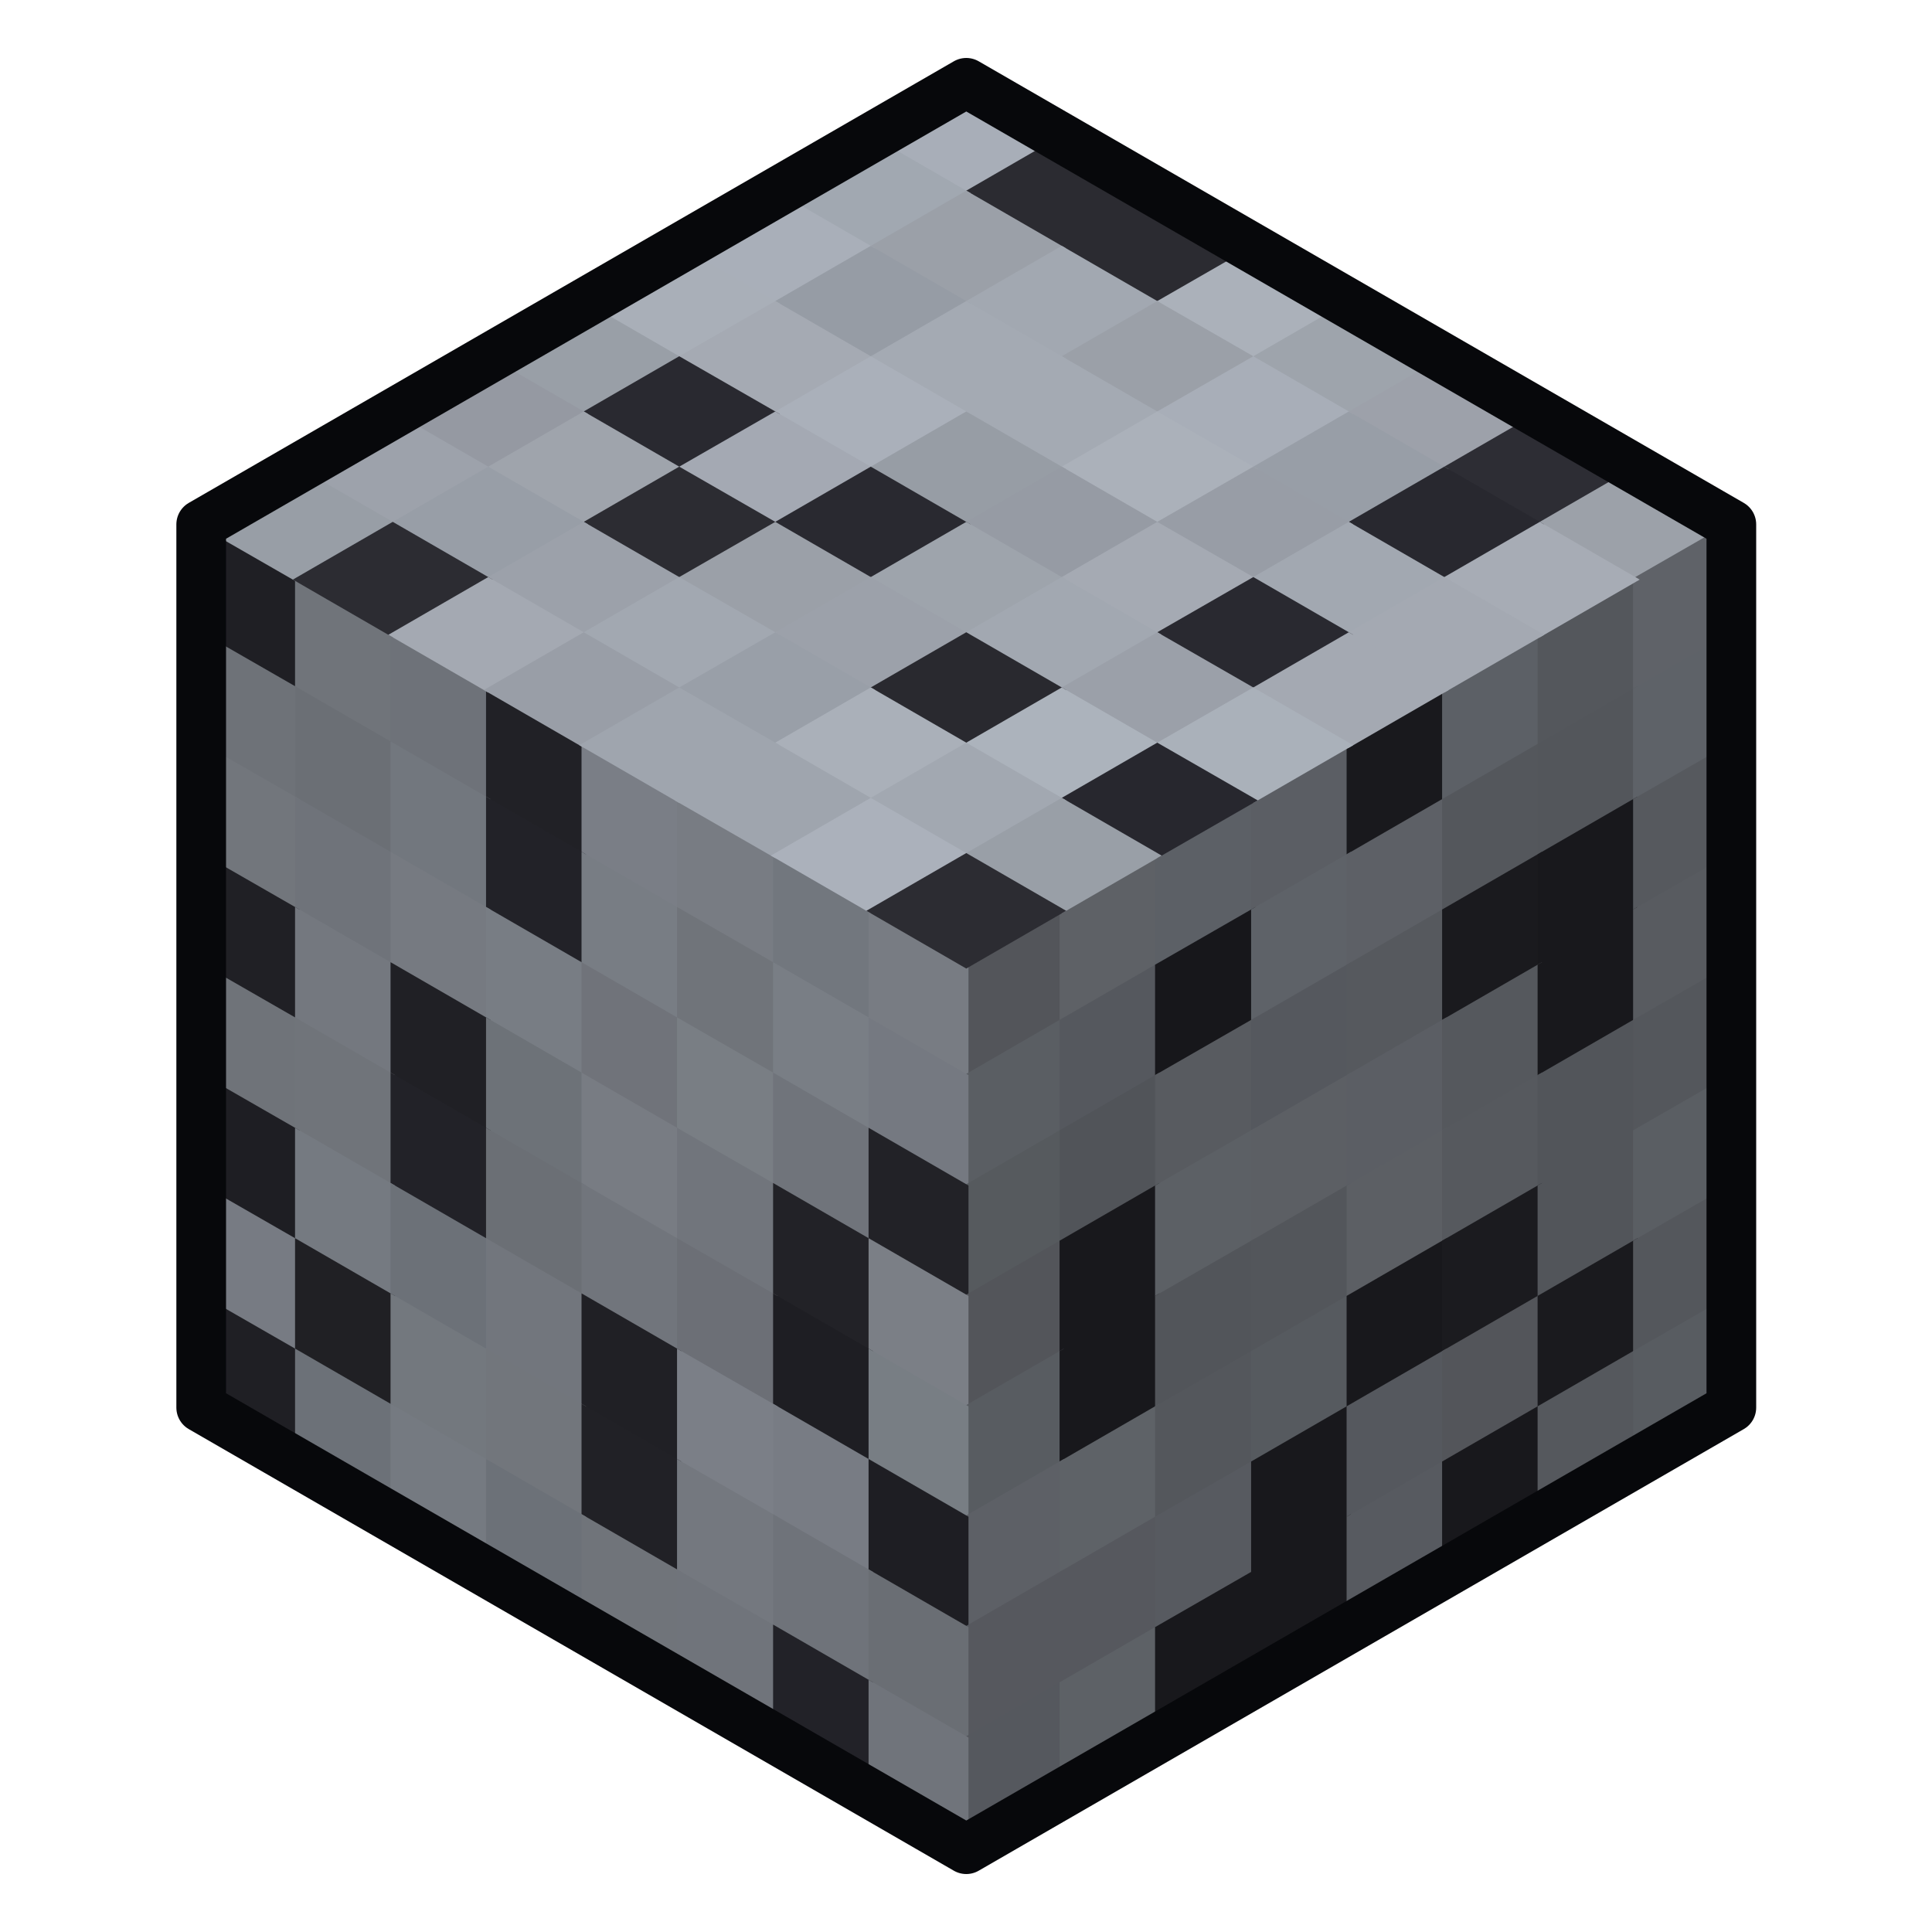
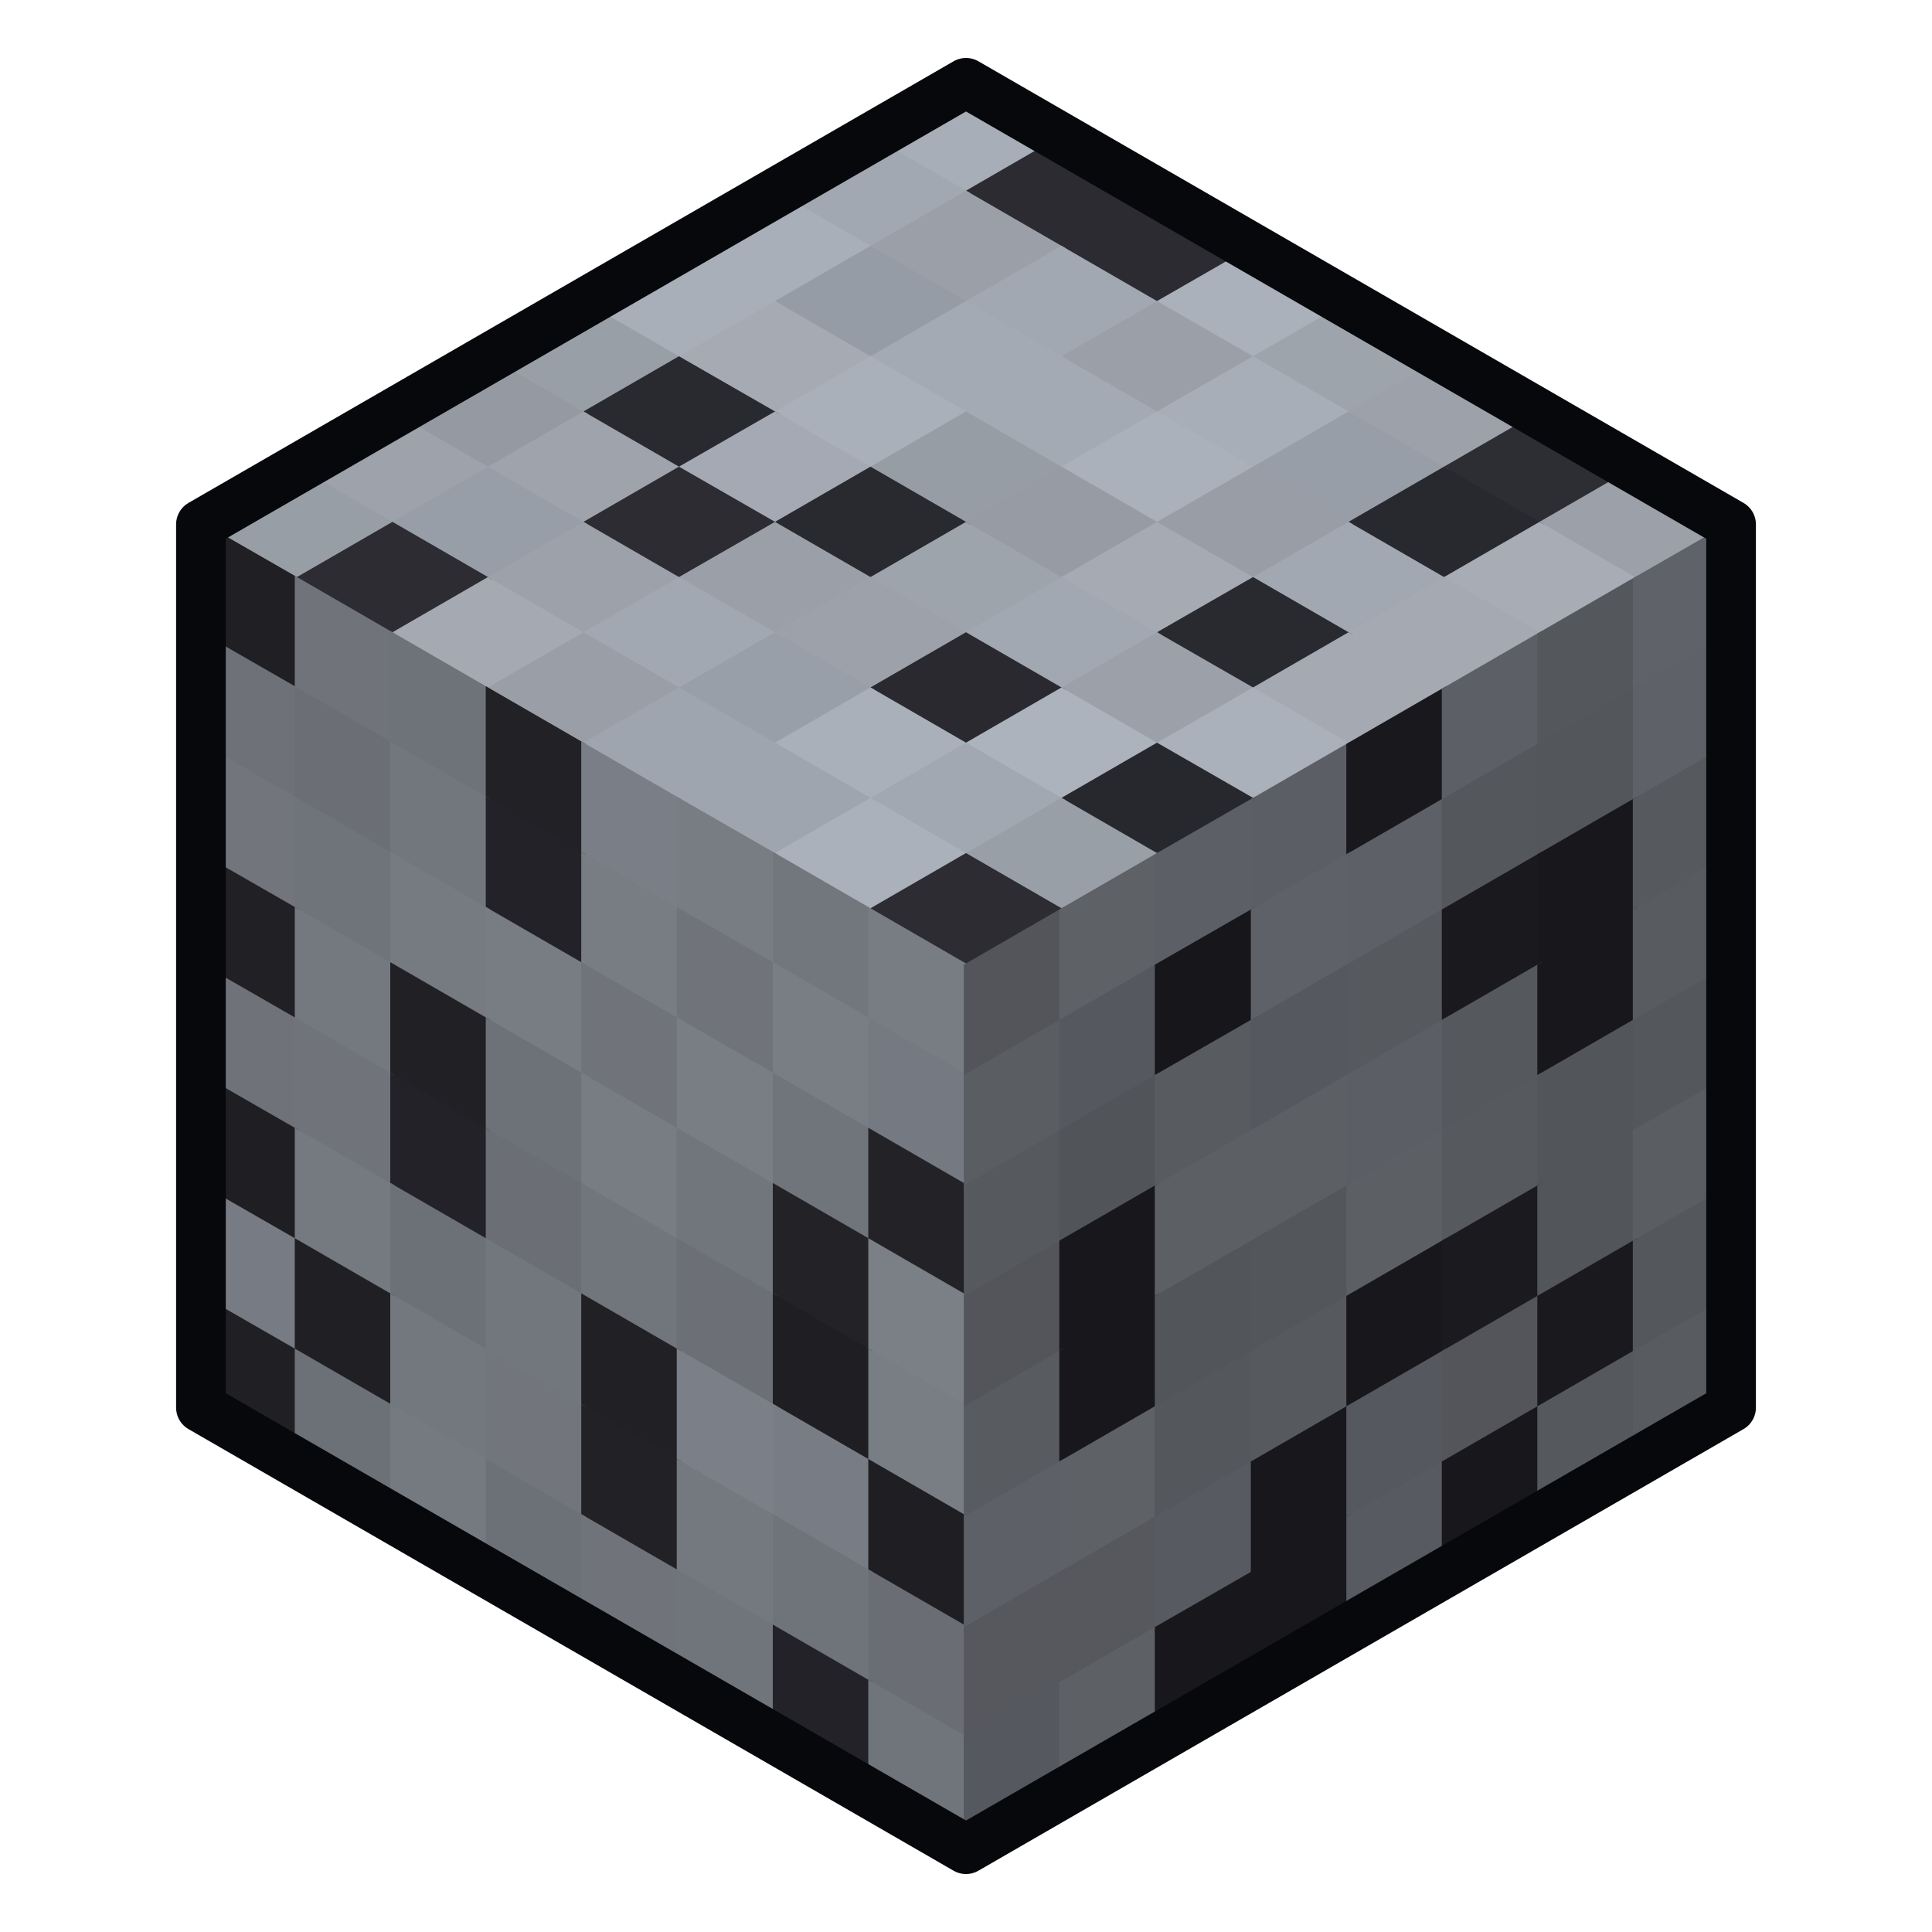
- <svg xmlns="http://www.w3.org/2000/svg" viewBox="-14.86 -1.5 29.71 35.00" width="128" height="128">
+ <svg xmlns="http://www.w3.org/2000/svg" viewBox="-17.50 -1.50 35.00 35.00" width="128" height="128">
  <polygon points="0,0 1.73,1 0,2 -1.73,1" fill="#a8aeb8" stroke="#a8aeb8" stroke-width="0.08" />
+   <polygon points="1.73,1 3.46,2 1.73,3 0,2" fill="#2b2b31" stroke="#2b2b31" stroke-width="0.08" />
+   <polygon points="3.46,2 5.2,3 3.46,4 1.73,3" fill="#2b2b31" stroke="#2b2b31" stroke-width="0.08" />
+   <polygon points="5.2,3 6.93,4 5.2,5 3.46,4" fill="#abb1ba" stroke="#abb1ba" stroke-width="0.08" />
+   <polygon points="6.93,4 8.66,5 6.93,6 5.2,5" fill="#9ea4ac" stroke="#9ea4ac" stroke-width="0.08" />
+   <polygon points="8.66,5 10.39,6 8.66,7 6.93,6" fill="#9da1aa" stroke="#9da1aa" stroke-width="0.08" />
+   <polygon points="10.39,6 12.12,7 10.39,8 8.66,7" fill="#2d2d34" stroke="#2d2d34" stroke-width="0.08" />
+   <polygon points="12.12,7 13.86,8 12.12,9 10.39,8" fill="#9ca1a9" stroke="#9ca1a9" stroke-width="0.08" />
+   <polygon points="-1.73,1 0,2 -1.73,3 -3.46,2" fill="#a1a8b1" stroke="#a1a8b1" stroke-width="0.08" />
+   <polygon points="0,2 1.73,3 0,4 -1.73,3" fill="#9ba0a8" stroke="#9ba0a8" stroke-width="0.08" />
+   <polygon points="1.73,3 3.46,4 1.73,5 0,4" fill="#a2a8b1" stroke="#a2a8b1" stroke-width="0.08" />
+   <polygon points="3.46,4 5.2,5 3.46,6 1.73,5" fill="#9ba0a8" stroke="#9ba0a8" stroke-width="0.08" />
+   <polygon points="5.2,5 6.93,6 5.2,7 3.46,6" fill="#a8aeb8" stroke="#a8aeb8" stroke-width="0.08" />
+   <polygon points="6.93,6 8.66,7 6.93,8 5.2,7" fill="#989ea7" stroke="#989ea7" stroke-width="0.08" />
+   <polygon points="8.66,7 10.39,8 8.66,9 6.93,8" fill="#28282f" stroke="#28282f" stroke-width="0.08" />
+   <polygon points="10.39,8 12.12,9 10.39,10 8.66,9" fill="#a7acb5" stroke="#a7acb5" stroke-width="0.08" />
+   <polygon points="-3.46,2 -1.73,3 -3.46,4 -5.2,3" fill="#a9afb9" stroke="#a9afb9" stroke-width="0.08" />
+   <polygon points="-1.73,3 0,4 -1.73,5 -3.46,4" fill="#969ca5" stroke="#969ca5" stroke-width="0.08" />
+   <polygon points="0,4 1.73,5 0,6 -1.73,5" fill="#a4aab3" stroke="#a4aab3" stroke-width="0.08" />
+   <polygon points="1.73,5 3.46,6 1.73,7 0,6" fill="#a4aab3" stroke="#a4aab3" stroke-width="0.08" />
+   <polygon points="3.46,6 5.2,7 3.46,8 1.73,7" fill="#abb1ba" stroke="#abb1ba" stroke-width="0.08" />
+   <polygon points="5.2,7 6.93,8 5.2,9 3.46,8" fill="#989da6" stroke="#989da6" stroke-width="0.08" />
+   <polygon points="6.93,8 8.66,9 6.93,10 5.2,9" fill="#a2a8b1" stroke="#a2a8b1" stroke-width="0.08" />
+   <polygon points="8.66,9 10.39,10 8.66,11 6.93,10" fill="#a4a9b2" stroke="#a4a9b2" stroke-width="0.08" />
+   <polygon points="-5.2,3 -3.46,4 -5.2,5 -6.93,4" fill="#a9afb8" stroke="#a9afb8" stroke-width="0.08" />
+   <polygon points="-3.46,4 -1.73,5 -3.46,6 -5.2,5" fill="#a5aab3" stroke="#a5aab3" stroke-width="0.08" />
+   <polygon points="-1.73,5 0,6 -1.73,7 -3.46,6" fill="#aab0ba" stroke="#aab0ba" stroke-width="0.08" />
+   <polygon points="0,6 1.73,7 0,8 -1.73,7" fill="#979da5" stroke="#979da5" stroke-width="0.08" />
+   <polygon points="1.73,7 3.46,8 1.73,9 0,8" fill="#969ba4" stroke="#969ba4" stroke-width="0.08" />
+   <polygon points="3.46,8 5.2,9 3.46,10 1.73,9" fill="#a5aab3" stroke="#a5aab3" stroke-width="0.08" />
+   <polygon points="5.2,9 6.93,10 5.2,11 3.46,10" fill="#292930" stroke="#292930" stroke-width="0.08" />
+   <polygon points="6.93,10 8.66,11 6.93,12 5.2,11" fill="#a4a9b2" stroke="#a4a9b2" stroke-width="0.08" />
+   <polygon points="-6.93,4 -5.2,5 -6.93,6 -8.66,5" fill="#999fa7" stroke="#999fa7" stroke-width="0.08" />
+   <polygon points="-5.2,5 -3.46,6 -5.2,7 -6.93,6" fill="#292930" stroke="#292930" stroke-width="0.08" />
+   <polygon points="-3.46,6 -1.73,7 -3.46,8 -5.2,7" fill="#a4a9b3" stroke="#a4a9b3" stroke-width="0.08" />
+   <polygon points="-1.73,7 0,8 -1.73,9 -3.46,8" fill="#292930" stroke="#292930" stroke-width="0.08" />
+   <polygon points="0,8 1.73,9 0,10 -1.73,9" fill="#9ea4ac" stroke="#9ea4ac" stroke-width="0.08" />
+   <polygon points="1.73,9 3.46,10 1.73,11 0,10" fill="#a2a8b1" stroke="#a2a8b1" stroke-width="0.08" />
+   <polygon points="3.46,10 5.2,11 3.46,12 1.73,11" fill="#9ba0a9" stroke="#9ba0a9" stroke-width="0.08" />
+   <polygon points="5.2,11 6.93,12 5.2,13 3.46,12" fill="#aab1ba" stroke="#aab1ba" stroke-width="0.08" />
+   <polygon points="-8.66,5 -6.93,6 -8.66,7 -10.39,6" fill="#9599a2" stroke="#9599a2" stroke-width="0.08" />
+   <polygon points="-6.93,6 -5.2,7 -6.93,8 -8.66,7" fill="#9fa4ac" stroke="#9fa4ac" stroke-width="0.08" />
+   <polygon points="-5.2,7 -3.46,8 -5.2,9 -6.93,8" fill="#2c2c32" stroke="#2c2c32" stroke-width="0.08" />
+   <polygon points="-3.46,8 -1.73,9 -3.46,10 -5.2,9" fill="#9ba0a8" stroke="#9ba0a8" stroke-width="0.08" />
+   <polygon points="-1.73,9 0,10 -1.73,11 -3.46,10" fill="#9ca1aa" stroke="#9ca1aa" stroke-width="0.08" />
+   <polygon points="0,10 1.73,11 0,12 -1.73,11" fill="#29292f" stroke="#29292f" stroke-width="0.08" />
+   <polygon points="1.73,11 3.46,12 1.73,13 0,12" fill="#acb3bc" stroke="#acb3bc" stroke-width="0.08" />
+   <polygon points="3.46,12 5.2,13 3.46,14 1.73,13" fill="#27272e" stroke="#27272e" stroke-width="0.08" />
+   <polygon points="-10.39,6 -8.66,7 -10.39,8 -12.12,7" fill="#9da2ab" stroke="#9da2ab" stroke-width="0.08" />
+   <polygon points="-8.66,7 -6.93,8 -8.66,9 -10.39,8" fill="#989ea7" stroke="#989ea7" stroke-width="0.08" />
+   <polygon points="-6.93,8 -5.2,9 -6.93,10 -8.66,9" fill="#9ca1aa" stroke="#9ca1aa" stroke-width="0.08" />
+   <polygon points="-5.2,9 -3.46,10 -5.2,11 -6.93,10" fill="#a2a8b1" stroke="#a2a8b1" stroke-width="0.08" />
+   <polygon points="-3.46,10 -1.73,11 -3.46,12 -5.2,11" fill="#999fa8" stroke="#999fa8" stroke-width="0.08" />
+   <polygon points="-1.73,11 0,12 -1.73,13 -3.46,12" fill="#aab0b9" stroke="#aab0b9" stroke-width="0.08" />
+   <polygon points="0,12 1.73,13 0,14 -1.73,13" fill="#a2a8b1" stroke="#a2a8b1" stroke-width="0.08" />
+   <polygon points="1.73,13 3.46,14 1.73,15 0,14" fill="#999fa7" stroke="#999fa7" stroke-width="0.08" />
+   <polygon points="-12.12,7 -10.39,8 -12.12,9 -13.86,8" fill="#989ea6" stroke="#989ea6" stroke-width="0.08" />
+   <polygon points="-10.39,8 -8.66,9 -10.39,10 -12.12,9" fill="#2c2c32" stroke="#2c2c32" stroke-width="0.08" />
+   <polygon points="-8.66,9 -6.93,10 -8.66,11 -10.39,10" fill="#a4a9b2" stroke="#a4a9b2" stroke-width="0.08" />
+   <polygon points="-6.93,10 -5.2,11 -6.93,12 -8.66,11" fill="#999ea7" stroke="#999ea7" stroke-width="0.08" />
+   <polygon points="-5.2,11 -3.46,12 -5.2,13 -6.93,12" fill="#9fa5ae" stroke="#9fa5ae" stroke-width="0.08" />
+   <polygon points="-3.46,12 -1.73,13 -3.46,14 -5.2,13" fill="#9fa5ae" stroke="#9fa5ae" stroke-width="0.08" />
+   <polygon points="-1.73,13 0,14 -1.73,15 -3.46,14" fill="#abb1bb" stroke="#abb1bb" stroke-width="0.08" />
+   <polygon points="0,14 1.73,15 0,16 -1.73,15" fill="#2c2c32" stroke="#2c2c32" stroke-width="0.08" />
  <polygon points="-13.86,8 -12.12,9 -12.12,11 -13.86,10" fill="#1f1f24" stroke="#1f1f24" stroke-width="0.08" />
+   <polygon points="-12.12,9 -10.39,10 -10.39,12 -12.12,11" fill="#70747a" stroke="#70747a" stroke-width="0.08" />
+   <polygon points="-10.39,10 -8.66,11 -8.66,13 -10.39,12" fill="#6e7279" stroke="#6e7279" stroke-width="0.08" />
+   <polygon points="-8.66,11 -6.93,12 -6.93,14 -8.66,13" fill="#212126" stroke="#212126" stroke-width="0.08" />
+   <polygon points="-6.93,12 -5.2,13 -5.2,15 -6.93,14" fill="#7a7e86" stroke="#7a7e86" stroke-width="0.08" />
+   <polygon points="-5.2,13 -3.46,14 -3.46,16 -5.2,15" fill="#787c83" stroke="#787c83" stroke-width="0.08" />
+   <polygon points="-3.46,14 -1.73,15 -1.73,17 -3.46,16" fill="#72777e" stroke="#72777e" stroke-width="0.08" />
+   <polygon points="-1.73,15 0,16 0,18 -1.73,17" fill="#787c83" stroke="#787c83" stroke-width="0.08" />
+   <polygon points="-13.86,10 -12.12,11 -12.12,13 -13.86,12" fill="#6e7278" stroke="#6e7278" stroke-width="0.08" />
+   <polygon points="-12.12,11 -10.39,12 -10.39,14 -12.12,13" fill="#6b6f75" stroke="#6b6f75" stroke-width="0.08" />
+   <polygon points="-10.39,12 -8.66,13 -8.66,15 -10.39,14" fill="#72777e" stroke="#72777e" stroke-width="0.08" />
+   <polygon points="-8.66,13 -6.93,14 -6.93,16 -8.66,15" fill="#222228" stroke="#222228" stroke-width="0.08" />
+   <polygon points="-6.93,14 -5.2,15 -5.2,17 -6.93,16" fill="#787d84" stroke="#787d84" stroke-width="0.08" />
+   <polygon points="-5.2,15 -3.46,16 -3.46,18 -5.2,17" fill="#70747a" stroke="#70747a" stroke-width="0.08" />
+   <polygon points="-3.46,16 -1.73,17 -1.73,19 -3.46,18" fill="#797e85" stroke="#797e85" stroke-width="0.08" />
+   <polygon points="-1.73,17 0,18 0,20 -1.73,19" fill="#757981" stroke="#757981" stroke-width="0.08" />
+   <polygon points="-13.86,12 -12.12,13 -12.12,15 -13.86,14" fill="#72767c" stroke="#72767c" stroke-width="0.08" />
+   <polygon points="-12.12,13 -10.39,14 -10.39,16 -12.12,15" fill="#6f737a" stroke="#6f737a" stroke-width="0.08" />
+   <polygon points="-10.39,14 -8.66,15 -8.66,17 -10.39,16" fill="#767a81" stroke="#767a81" stroke-width="0.08" />
+   <polygon points="-8.66,15 -6.93,16 -6.93,18 -8.66,17" fill="#787d84" stroke="#787d84" stroke-width="0.08" />
+   <polygon points="-6.93,16 -5.2,17 -5.2,19 -6.93,18" fill="#70737a" stroke="#70737a" stroke-width="0.08" />
+   <polygon points="-5.2,17 -3.46,18 -3.46,20 -5.2,19" fill="#797e84" stroke="#797e84" stroke-width="0.08" />
+   <polygon points="-3.46,18 -1.73,19 -1.73,21 -3.46,20" fill="#70747b" stroke="#70747b" stroke-width="0.08" />
+   <polygon points="-1.73,19 0,20 0,22 -1.73,21" fill="#222227" stroke="#222227" stroke-width="0.08" />
+   <polygon points="-13.86,14 -12.12,15 -12.12,17 -13.86,16" fill="#202025" stroke="#202025" stroke-width="0.08" />
+   <polygon points="-12.12,15 -10.39,16 -10.39,18 -12.12,17" fill="#74787f" stroke="#74787f" stroke-width="0.08" />
+   <polygon points="-10.39,16 -8.66,17 -8.66,19 -10.39,18" fill="#202025" stroke="#202025" stroke-width="0.08" />
+   <polygon points="-8.66,17 -6.93,18 -6.93,20 -8.66,19" fill="#6d7278" stroke="#6d7278" stroke-width="0.08" />
+   <polygon points="-6.93,18 -5.2,19 -5.2,21 -6.93,20" fill="#787c83" stroke="#787c83" stroke-width="0.08" />
+   <polygon points="-5.2,19 -3.46,20 -3.46,22 -5.2,21" fill="#71757c" stroke="#71757c" stroke-width="0.08" />
+   <polygon points="-3.46,20 -1.73,21 -1.73,23 -3.46,22" fill="#222227" stroke="#222227" stroke-width="0.08" />
+   <polygon points="-1.73,21 0,22 0,24 -1.73,23" fill="#7b7f86" stroke="#7b7f86" stroke-width="0.08" />
+   <polygon points="-13.86,16 -12.12,17 -12.12,19 -13.86,18" fill="#6f7379" stroke="#6f7379" stroke-width="0.08" />
+   <polygon points="-12.12,17 -10.39,18 -10.39,20 -12.12,19" fill="#70747a" stroke="#70747a" stroke-width="0.08" />
+   <polygon points="-10.39,18 -8.66,19 -8.66,21 -10.39,20" fill="#222228" stroke="#222228" stroke-width="0.08" />
+   <polygon points="-8.66,19 -6.93,20 -6.93,22 -8.66,21" fill="#6b6f75" stroke="#6b6f75" stroke-width="0.08" />
+   <polygon points="-6.93,20 -5.2,21 -5.2,23 -6.93,22" fill="#71757c" stroke="#71757c" stroke-width="0.08" />
+   <polygon points="-5.2,21 -3.46,22 -3.46,24 -5.2,23" fill="#6c6f76" stroke="#6c6f76" stroke-width="0.08" />
+   <polygon points="-3.46,22 -1.73,23 -1.73,25 -3.46,24" fill="#1e1e23" stroke="#1e1e23" stroke-width="0.08" />
+   <polygon points="-1.73,23 0,24 0,26 -1.73,25" fill="#787e84" stroke="#787e84" stroke-width="0.08" />
+   <polygon points="-13.86,18 -12.12,19 -12.12,21 -13.86,20" fill="#1e1e23" stroke="#1e1e23" stroke-width="0.08" />
+   <polygon points="-12.12,19 -10.39,20 -10.39,22 -12.12,21" fill="#757a81" stroke="#757a81" stroke-width="0.08" />
+   <polygon points="-10.39,20 -8.66,21 -8.66,23 -10.39,22" fill="#6c7178" stroke="#6c7178" stroke-width="0.08" />
+   <polygon points="-8.66,21 -6.93,22 -6.93,24 -8.66,23" fill="#72767d" stroke="#72767d" stroke-width="0.08" />
+   <polygon points="-6.93,22 -5.2,23 -5.2,25 -6.93,24" fill="#202025" stroke="#202025" stroke-width="0.08" />
+   <polygon points="-5.2,23 -3.46,24 -3.46,26 -5.2,25" fill="#7b7f87" stroke="#7b7f87" stroke-width="0.08" />
+   <polygon points="-3.46,24 -1.73,25 -1.73,27 -3.46,26" fill="#787c84" stroke="#787c84" stroke-width="0.08" />
+   <polygon points="-1.73,25 0,26 0,28 -1.73,27" fill="#1e1e23" stroke="#1e1e23" stroke-width="0.08" />
+   <polygon points="-13.86,20 -12.12,21 -12.12,23 -13.86,22" fill="#777b83" stroke="#777b83" stroke-width="0.08" />
+   <polygon points="-12.12,21 -10.39,22 -10.39,24 -12.12,23" fill="#202024" stroke="#202024" stroke-width="0.08" />
+   <polygon points="-10.39,22 -8.66,23 -8.66,25 -10.39,24" fill="#73787e" stroke="#73787e" stroke-width="0.08" />
+   <polygon points="-8.66,23 -6.93,24 -6.93,26 -8.66,25" fill="#72767c" stroke="#72767c" stroke-width="0.08" />
+   <polygon points="-6.93,24 -5.2,25 -5.2,27 -6.93,26" fill="#212126" stroke="#212126" stroke-width="0.08" />
+   <polygon points="-5.2,25 -3.46,26 -3.46,28 -5.2,27" fill="#74787f" stroke="#74787f" stroke-width="0.08" />
+   <polygon points="-3.46,26 -1.73,27 -1.73,29 -3.46,28" fill="#6f737a" stroke="#6f737a" stroke-width="0.08" />
+   <polygon points="-1.73,27 0,28 0,30 -1.73,29" fill="#6a6e74" stroke="#6a6e74" stroke-width="0.08" />
+   <polygon points="-13.86,22 -12.12,23 -12.12,25 -13.86,24" fill="#1f1f24" stroke="#1f1f24" stroke-width="0.08" />
+   <polygon points="-12.12,23 -10.39,24 -10.39,26 -12.12,25" fill="#6c7178" stroke="#6c7178" stroke-width="0.08" />
+   <polygon points="-10.39,24 -8.66,25 -8.66,27 -10.39,26" fill="#757a81" stroke="#757a81" stroke-width="0.08" />
+   <polygon points="-8.66,25 -6.93,26 -6.93,28 -8.66,27" fill="#6c7178" stroke="#6c7178" stroke-width="0.08" />
+   <polygon points="-6.93,26 -5.2,27 -5.2,29 -6.93,28" fill="#70747a" stroke="#70747a" stroke-width="0.08" />
+   <polygon points="-5.2,27 -3.46,28 -3.46,30 -5.2,29" fill="#70747b" stroke="#70747b" stroke-width="0.08" />
+   <polygon points="-3.46,28 -1.73,29 -1.73,31 -3.46,30" fill="#222228" stroke="#222228" stroke-width="0.08" />
+   <polygon points="-1.73,29 0,30 0,32 -1.73,31" fill="#70747b" stroke="#70747b" stroke-width="0.08" />
  <polygon points="0,16 1.73,15 1.73,17 0,18" fill="#53555a" stroke="#53555a" stroke-width="0.08" />
-   <polygon points="1.73,1 3.46,2 1.73,3 0,2" fill="#2b2b31" stroke="#2b2b31" stroke-width="0.08" />
-   <polygon points="-12.12,9 -10.39,10 -10.39,12 -12.12,11" fill="#70747a" stroke="#70747a" stroke-width="0.08" />
  <polygon points="1.73,15 3.46,14 3.46,16 1.73,17" fill="#5e6166" stroke="#5e6166" stroke-width="0.08" />
-   <polygon points="3.46,2 5.2,3 3.46,4 1.73,3" fill="#2b2b31" stroke="#2b2b31" stroke-width="0.08" />
-   <polygon points="-10.39,10 -8.66,11 -8.66,13 -10.39,12" fill="#6e7279" stroke="#6e7279" stroke-width="0.08" />
  <polygon points="3.46,14 5.2,13 5.2,15 3.46,16" fill="#5c6066" stroke="#5c6066" stroke-width="0.08" />
-   <polygon points="5.2,3 6.93,4 5.2,5 3.46,4" fill="#abb1ba" stroke="#abb1ba" stroke-width="0.08" />
-   <polygon points="-8.66,11 -6.93,12 -6.93,14 -8.66,13" fill="#212126" stroke="#212126" stroke-width="0.08" />
  <polygon points="5.2,13 6.93,12 6.93,14 5.2,15" fill="#5b5e64" stroke="#5b5e64" stroke-width="0.08" />
-   <polygon points="6.93,4 8.66,5 6.93,6 5.2,5" fill="#9ea4ac" stroke="#9ea4ac" stroke-width="0.08" />
-   <polygon points="-6.93,12 -5.2,13 -5.2,15 -6.93,14" fill="#7a7e86" stroke="#7a7e86" stroke-width="0.08" />
  <polygon points="6.93,12 8.66,11 8.66,13 6.93,14" fill="#19191d" stroke="#19191d" stroke-width="0.08" />
-   <polygon points="8.66,5 10.39,6 8.66,7 6.93,6" fill="#9da1aa" stroke="#9da1aa" stroke-width="0.08" />
-   <polygon points="-5.2,13 -3.46,14 -3.46,16 -5.2,15" fill="#787c83" stroke="#787c83" stroke-width="0.08" />
  <polygon points="8.66,11 10.39,10 10.39,12 8.66,13" fill="#5c6066" stroke="#5c6066" stroke-width="0.08" />
-   <polygon points="10.39,6 12.12,7 10.39,8 8.66,7" fill="#2d2d34" stroke="#2d2d34" stroke-width="0.08" />
-   <polygon points="-3.46,14 -1.73,15 -1.73,17 -3.46,16" fill="#72777e" stroke="#72777e" stroke-width="0.08" />
  <polygon points="10.39,10 12.12,9 12.12,11 10.39,12" fill="#54575c" stroke="#54575c" stroke-width="0.08" />
-   <polygon points="12.12,7 13.86,8 12.12,9 10.39,8" fill="#9ca1a9" stroke="#9ca1a9" stroke-width="0.08" />
-   <polygon points="-1.73,15 0,16 0,18 -1.73,17" fill="#787c83" stroke="#787c83" stroke-width="0.08" />
  <polygon points="12.12,9 13.86,8 13.86,10 12.12,11" fill="#5f6268" stroke="#5f6268" stroke-width="0.08" />
-   <polygon points="-1.73,1 0,2 -1.73,3 -3.46,2" fill="#a1a8b1" stroke="#a1a8b1" stroke-width="0.08" />
-   <polygon points="-13.86,10 -12.12,11 -12.12,13 -13.86,12" fill="#6e7278" stroke="#6e7278" stroke-width="0.08" />
  <polygon points="0,18 1.73,17 1.73,19 0,20" fill="#5a5e63" stroke="#5a5e63" stroke-width="0.08" />
-   <polygon points="0,2 1.73,3 0,4 -1.73,3" fill="#9ba0a8" stroke="#9ba0a8" stroke-width="0.08" />
-   <polygon points="-12.12,11 -10.39,12 -10.39,14 -12.12,13" fill="#6b6f75" stroke="#6b6f75" stroke-width="0.08" />
  <polygon points="1.73,17 3.46,16 3.46,18 1.73,19" fill="#55585e" stroke="#55585e" stroke-width="0.08" />
-   <polygon points="1.73,3 3.46,4 1.73,5 0,4" fill="#a2a8b1" stroke="#a2a8b1" stroke-width="0.08" />
-   <polygon points="-10.39,12 -8.66,13 -8.66,15 -10.39,14" fill="#72777e" stroke="#72777e" stroke-width="0.08" />
  <polygon points="3.46,16 5.2,15 5.2,17 3.46,18" fill="#17171b" stroke="#17171b" stroke-width="0.08" />
-   <polygon points="3.46,4 5.2,5 3.46,6 1.73,5" fill="#9ba0a8" stroke="#9ba0a8" stroke-width="0.08" />
-   <polygon points="-8.66,13 -6.93,14 -6.93,16 -8.66,15" fill="#222228" stroke="#222228" stroke-width="0.08" />
  <polygon points="5.2,15 6.93,14 6.93,16 5.2,17" fill="#5e6268" stroke="#5e6268" stroke-width="0.08" />
-   <polygon points="5.2,5 6.93,6 5.2,7 3.46,6" fill="#a8aeb8" stroke="#a8aeb8" stroke-width="0.08" />
-   <polygon points="-6.93,14 -5.2,15 -5.2,17 -6.93,16" fill="#787d84" stroke="#787d84" stroke-width="0.08" />
  <polygon points="6.93,14 8.66,13 8.66,15 6.93,16" fill="#5d6066" stroke="#5d6066" stroke-width="0.08" />
-   <polygon points="6.93,6 8.66,7 6.93,8 5.2,7" fill="#989ea7" stroke="#989ea7" stroke-width="0.08" />
-   <polygon points="-5.2,15 -3.46,16 -3.46,18 -5.2,17" fill="#70747a" stroke="#70747a" stroke-width="0.08" />
  <polygon points="8.66,13 10.39,12 10.39,14 8.66,15" fill="#54575c" stroke="#54575c" stroke-width="0.08" />
-   <polygon points="8.66,7 10.39,8 8.66,9 6.93,8" fill="#28282f" stroke="#28282f" stroke-width="0.08" />
-   <polygon points="-3.46,16 -1.73,17 -1.73,19 -3.46,18" fill="#797e85" stroke="#797e85" stroke-width="0.08" />
  <polygon points="10.39,12 12.12,11 12.12,13 10.39,14" fill="#53565b" stroke="#53565b" stroke-width="0.08" />
-   <polygon points="10.39,8 12.12,9 10.39,10 8.66,9" fill="#a7acb5" stroke="#a7acb5" stroke-width="0.08" />
-   <polygon points="-1.73,17 0,18 0,20 -1.73,19" fill="#757981" stroke="#757981" stroke-width="0.08" />
  <polygon points="12.12,11 13.86,10 13.86,12 12.12,13" fill="#5e6268" stroke="#5e6268" stroke-width="0.08" />
-   <polygon points="-3.46,2 -1.73,3 -3.46,4 -5.2,3" fill="#a9afb9" stroke="#a9afb9" stroke-width="0.08" />
-   <polygon points="-13.86,12 -12.12,13 -12.12,15 -13.86,14" fill="#72767c" stroke="#72767c" stroke-width="0.08" />
  <polygon points="0,20 1.73,19 1.73,21 0,22" fill="#565a5e" stroke="#565a5e" stroke-width="0.08" />
-   <polygon points="-1.73,3 0,4 -1.73,5 -3.46,4" fill="#969ca5" stroke="#969ca5" stroke-width="0.08" />
-   <polygon points="-12.12,13 -10.39,14 -10.39,16 -12.12,15" fill="#6f737a" stroke="#6f737a" stroke-width="0.08" />
  <polygon points="1.73,19 3.46,18 3.46,20 1.73,21" fill="#515459" stroke="#515459" stroke-width="0.08" />
-   <polygon points="0,4 1.73,5 0,6 -1.73,5" fill="#a4aab3" stroke="#a4aab3" stroke-width="0.08" />
-   <polygon points="-10.39,14 -8.66,15 -8.66,17 -10.39,16" fill="#767a81" stroke="#767a81" stroke-width="0.08" />
  <polygon points="3.46,18 5.2,17 5.2,19 3.46,20" fill="#585b60" stroke="#585b60" stroke-width="0.08" />
-   <polygon points="1.73,5 3.46,6 1.73,7 0,6" fill="#a4aab3" stroke="#a4aab3" stroke-width="0.08" />
-   <polygon points="-8.66,15 -6.93,16 -6.93,18 -8.66,17" fill="#787d84" stroke="#787d84" stroke-width="0.08" />
  <polygon points="5.2,17 6.93,16 6.93,18 5.2,19" fill="#55585e" stroke="#55585e" stroke-width="0.08" />
-   <polygon points="3.46,6 5.2,7 3.46,8 1.73,7" fill="#abb1ba" stroke="#abb1ba" stroke-width="0.08" />
-   <polygon points="-6.93,16 -5.2,17 -5.2,19 -6.93,18" fill="#70737a" stroke="#70737a" stroke-width="0.08" />
  <polygon points="6.93,16 8.66,15 8.66,17 6.93,18" fill="#56595e" stroke="#56595e" stroke-width="0.08" />
-   <polygon points="5.2,7 6.93,8 5.2,9 3.46,8" fill="#989da6" stroke="#989da6" stroke-width="0.08" />
-   <polygon points="-5.2,17 -3.46,18 -3.46,20 -5.2,19" fill="#797e84" stroke="#797e84" stroke-width="0.08" />
  <polygon points="8.66,15 10.39,14 10.39,16 8.66,17" fill="#1a1a1e" stroke="#1a1a1e" stroke-width="0.08" />
-   <polygon points="6.93,8 8.66,9 6.93,10 5.2,9" fill="#a2a8b1" stroke="#a2a8b1" stroke-width="0.08" />
-   <polygon points="-3.46,18 -1.73,19 -1.73,21 -3.46,20" fill="#70747b" stroke="#70747b" stroke-width="0.08" />
  <polygon points="10.39,14 12.12,13 12.12,15 10.39,16" fill="#18181c" stroke="#18181c" stroke-width="0.08" />
-   <polygon points="8.66,9 10.39,10 8.66,11 6.93,10" fill="#a4a9b2" stroke="#a4a9b2" stroke-width="0.08" />
-   <polygon points="-1.73,19 0,20 0,22 -1.73,21" fill="#222227" stroke="#222227" stroke-width="0.08" />
  <polygon points="12.12,13 13.86,12 13.86,14 12.12,15" fill="#56595e" stroke="#56595e" stroke-width="0.08" />
-   <polygon points="-5.2,3 -3.46,4 -5.2,5 -6.93,4" fill="#a9afb8" stroke="#a9afb8" stroke-width="0.08" />
-   <polygon points="-13.86,14 -12.12,15 -12.12,17 -13.86,16" fill="#202025" stroke="#202025" stroke-width="0.08" />
  <polygon points="0,22 1.73,21 1.73,23 0,24" fill="#53555a" stroke="#53555a" stroke-width="0.08" />
-   <polygon points="-3.46,4 -1.73,5 -3.46,6 -5.2,5" fill="#a5aab3" stroke="#a5aab3" stroke-width="0.08" />
-   <polygon points="-12.12,15 -10.39,16 -10.39,18 -12.12,17" fill="#74787f" stroke="#74787f" stroke-width="0.08" />
  <polygon points="1.73,21 3.46,20 3.46,22 1.73,23" fill="#18181c" stroke="#18181c" stroke-width="0.08" />
-   <polygon points="-1.73,5 0,6 -1.73,7 -3.46,6" fill="#aab0ba" stroke="#aab0ba" stroke-width="0.08" />
-   <polygon points="-10.39,16 -8.66,17 -8.66,19 -10.39,18" fill="#202025" stroke="#202025" stroke-width="0.08" />
  <polygon points="3.46,20 5.2,19 5.2,21 3.46,22" fill="#5c6065" stroke="#5c6065" stroke-width="0.08" />
-   <polygon points="0,6 1.73,7 0,8 -1.73,7" fill="#979da5" stroke="#979da5" stroke-width="0.08" />
-   <polygon points="-8.66,17 -6.93,18 -6.93,20 -8.66,19" fill="#6d7278" stroke="#6d7278" stroke-width="0.08" />
  <polygon points="5.2,19 6.93,18 6.93,20 5.2,21" fill="#5c5f64" stroke="#5c5f64" stroke-width="0.08" />
-   <polygon points="1.73,7 3.46,8 1.73,9 0,8" fill="#969ba4" stroke="#969ba4" stroke-width="0.08" />
-   <polygon points="-6.93,18 -5.2,19 -5.2,21 -6.93,20" fill="#787c83" stroke="#787c83" stroke-width="0.08" />
  <polygon points="6.93,18 8.66,17 8.66,19 6.93,20" fill="#5b5e64" stroke="#5b5e64" stroke-width="0.08" />
-   <polygon points="3.46,8 5.2,9 3.46,10 1.73,9" fill="#a5aab3" stroke="#a5aab3" stroke-width="0.08" />
-   <polygon points="-5.2,19 -3.46,20 -3.46,22 -5.2,21" fill="#71757c" stroke="#71757c" stroke-width="0.08" />
  <polygon points="8.66,17 10.39,16 10.39,18 8.66,19" fill="#55585d" stroke="#55585d" stroke-width="0.08" />
-   <polygon points="5.2,9 6.93,10 5.2,11 3.46,10" fill="#292930" stroke="#292930" stroke-width="0.08" />
-   <polygon points="-3.46,20 -1.73,21 -1.73,23 -3.46,22" fill="#222227" stroke="#222227" stroke-width="0.08" />
  <polygon points="10.39,16 12.12,15 12.12,17 10.39,18" fill="#18181c" stroke="#18181c" stroke-width="0.08" />
-   <polygon points="6.93,10 8.66,11 6.93,12 5.2,11" fill="#a4a9b2" stroke="#a4a9b2" stroke-width="0.08" />
-   <polygon points="-1.73,21 0,22 0,24 -1.73,23" fill="#7b7f86" stroke="#7b7f86" stroke-width="0.08" />
  <polygon points="12.12,15 13.86,14 13.86,16 12.12,17" fill="#585b60" stroke="#585b60" stroke-width="0.08" />
-   <polygon points="-6.93,4 -5.2,5 -6.93,6 -8.66,5" fill="#999fa7" stroke="#999fa7" stroke-width="0.08" />
-   <polygon points="-13.86,16 -12.12,17 -12.12,19 -13.86,18" fill="#6f7379" stroke="#6f7379" stroke-width="0.08" />
  <polygon points="0,24 1.73,23 1.73,25 0,26" fill="#585c61" stroke="#585c61" stroke-width="0.08" />
-   <polygon points="-5.2,5 -3.46,6 -5.2,7 -6.93,6" fill="#292930" stroke="#292930" stroke-width="0.08" />
-   <polygon points="-12.12,17 -10.39,18 -10.39,20 -12.12,19" fill="#70747a" stroke="#70747a" stroke-width="0.08" />
  <polygon points="1.73,23 3.46,22 3.46,24 1.73,25" fill="#18181c" stroke="#18181c" stroke-width="0.08" />
-   <polygon points="-3.46,6 -1.73,7 -3.46,8 -5.2,7" fill="#a4a9b3" stroke="#a4a9b3" stroke-width="0.08" />
-   <polygon points="-10.39,18 -8.66,19 -8.66,21 -10.39,20" fill="#222228" stroke="#222228" stroke-width="0.08" />
  <polygon points="3.46,22 5.2,21 5.2,23 3.46,24" fill="#52555a" stroke="#52555a" stroke-width="0.08" />
-   <polygon points="-1.73,7 0,8 -1.73,9 -3.46,8" fill="#292930" stroke="#292930" stroke-width="0.08" />
-   <polygon points="-8.66,19 -6.93,20 -6.93,22 -8.66,21" fill="#6b6f75" stroke="#6b6f75" stroke-width="0.08" />
  <polygon points="5.2,21 6.93,20 6.93,22 5.2,23" fill="#53565b" stroke="#53565b" stroke-width="0.08" />
-   <polygon points="0,8 1.73,9 0,10 -1.73,9" fill="#9ea4ac" stroke="#9ea4ac" stroke-width="0.08" />
-   <polygon points="-6.93,20 -5.2,21 -5.2,23 -6.93,22" fill="#71757c" stroke="#71757c" stroke-width="0.08" />
  <polygon points="6.93,20 8.66,19 8.66,21 6.93,22" fill="#5c5f64" stroke="#5c5f64" stroke-width="0.08" />
-   <polygon points="1.73,9 3.46,10 1.73,11 0,10" fill="#a2a8b1" stroke="#a2a8b1" stroke-width="0.08" />
-   <polygon points="-5.2,21 -3.46,22 -3.46,24 -5.2,23" fill="#6c6f76" stroke="#6c6f76" stroke-width="0.08" />
  <polygon points="8.66,19 10.39,18 10.39,20 8.66,21" fill="#56595e" stroke="#56595e" stroke-width="0.08" />
-   <polygon points="3.46,10 5.2,11 3.46,12 1.73,11" fill="#9ba0a9" stroke="#9ba0a9" stroke-width="0.08" />
-   <polygon points="-3.46,22 -1.73,23 -1.73,25 -3.46,24" fill="#1e1e23" stroke="#1e1e23" stroke-width="0.08" />
  <polygon points="10.39,18 12.12,17 12.12,19 10.39,20" fill="#52555a" stroke="#52555a" stroke-width="0.08" />
-   <polygon points="5.2,11 6.93,12 5.2,13 3.46,12" fill="#aab1ba" stroke="#aab1ba" stroke-width="0.08" />
-   <polygon points="-1.73,23 0,24 0,26 -1.73,25" fill="#787e84" stroke="#787e84" stroke-width="0.08" />
  <polygon points="12.12,17 13.86,16 13.86,18 12.12,19" fill="#54575c" stroke="#54575c" stroke-width="0.08" />
-   <polygon points="-8.66,5 -6.93,6 -8.66,7 -10.39,6" fill="#9599a2" stroke="#9599a2" stroke-width="0.08" />
-   <polygon points="-13.86,18 -12.12,19 -12.12,21 -13.86,20" fill="#1e1e23" stroke="#1e1e23" stroke-width="0.08" />
  <polygon points="0,26 1.73,25 1.73,27 0,28" fill="#5d6066" stroke="#5d6066" stroke-width="0.08" />
-   <polygon points="-6.93,6 -5.2,7 -6.93,8 -8.66,7" fill="#9fa4ac" stroke="#9fa4ac" stroke-width="0.08" />
-   <polygon points="-12.12,19 -10.39,20 -10.39,22 -12.12,21" fill="#757a81" stroke="#757a81" stroke-width="0.08" />
  <polygon points="1.73,25 3.46,24 3.46,26 1.73,27" fill="#5e6267" stroke="#5e6267" stroke-width="0.08" />
-   <polygon points="-5.2,7 -3.46,8 -5.2,9 -6.93,8" fill="#2c2c32" stroke="#2c2c32" stroke-width="0.08" />
-   <polygon points="-10.39,20 -8.66,21 -8.66,23 -10.39,22" fill="#6c7178" stroke="#6c7178" stroke-width="0.08" />
  <polygon points="3.46,24 5.2,23 5.2,25 3.46,26" fill="#54575c" stroke="#54575c" stroke-width="0.08" />
-   <polygon points="-3.46,8 -1.73,9 -3.46,10 -5.2,9" fill="#9ba0a8" stroke="#9ba0a8" stroke-width="0.08" />
-   <polygon points="-8.66,21 -6.93,22 -6.93,24 -8.66,23" fill="#72767d" stroke="#72767d" stroke-width="0.08" />
  <polygon points="5.2,23 6.93,22 6.93,24 5.2,25" fill="#565a5f" stroke="#565a5f" stroke-width="0.08" />
-   <polygon points="-1.73,9 0,10 -1.73,11 -3.46,10" fill="#9ca1aa" stroke="#9ca1aa" stroke-width="0.08" />
-   <polygon points="-6.93,22 -5.2,23 -5.2,25 -6.93,24" fill="#202025" stroke="#202025" stroke-width="0.08" />
  <polygon points="6.93,22 8.66,21 8.66,23 6.93,24" fill="#18181c" stroke="#18181c" stroke-width="0.08" />
-   <polygon points="0,10 1.73,11 0,12 -1.73,11" fill="#29292f" stroke="#29292f" stroke-width="0.08" />
-   <polygon points="-5.2,23 -3.46,24 -3.46,26 -5.2,25" fill="#7b7f87" stroke="#7b7f87" stroke-width="0.08" />
  <polygon points="8.66,21 10.39,20 10.39,22 8.66,23" fill="#1b1b1f" stroke="#1b1b1f" stroke-width="0.08" />
-   <polygon points="1.73,11 3.46,12 1.73,13 0,12" fill="#acb3bc" stroke="#acb3bc" stroke-width="0.08" />
-   <polygon points="-3.46,24 -1.73,25 -1.73,27 -3.46,26" fill="#787c84" stroke="#787c84" stroke-width="0.08" />
  <polygon points="10.39,20 12.12,19 12.12,21 10.39,22" fill="#52555a" stroke="#52555a" stroke-width="0.08" />
-   <polygon points="3.46,12 5.2,13 3.46,14 1.73,13" fill="#27272e" stroke="#27272e" stroke-width="0.08" />
-   <polygon points="-1.73,25 0,26 0,28 -1.73,27" fill="#1e1e23" stroke="#1e1e23" stroke-width="0.08" />
  <polygon points="12.12,19 13.86,18 13.86,20 12.12,21" fill="#5a5e63" stroke="#5a5e63" stroke-width="0.08" />
-   <polygon points="-10.39,6 -8.66,7 -10.39,8 -12.12,7" fill="#9da2ab" stroke="#9da2ab" stroke-width="0.08" />
-   <polygon points="-13.86,20 -12.12,21 -12.12,23 -13.86,22" fill="#777b83" stroke="#777b83" stroke-width="0.08" />
  <polygon points="0,28 1.73,27 1.73,29 0,30" fill="#56585e" stroke="#56585e" stroke-width="0.08" />
-   <polygon points="-8.66,7 -6.93,8 -8.66,9 -10.39,8" fill="#989ea7" stroke="#989ea7" stroke-width="0.08" />
-   <polygon points="-12.12,21 -10.39,22 -10.39,24 -12.12,23" fill="#202024" stroke="#202024" stroke-width="0.08" />
  <polygon points="1.73,27 3.46,26 3.46,28 1.73,29" fill="#56585e" stroke="#56585e" stroke-width="0.08" />
-   <polygon points="-6.93,8 -5.2,9 -6.93,10 -8.66,9" fill="#9ca1aa" stroke="#9ca1aa" stroke-width="0.08" />
-   <polygon points="-10.39,22 -8.66,23 -8.66,25 -10.39,24" fill="#73787e" stroke="#73787e" stroke-width="0.08" />
  <polygon points="3.46,26 5.2,25 5.2,27 3.46,28" fill="#575a60" stroke="#575a60" stroke-width="0.08" />
-   <polygon points="-5.2,9 -3.46,10 -5.2,11 -6.93,10" fill="#a2a8b1" stroke="#a2a8b1" stroke-width="0.08" />
-   <polygon points="-8.66,23 -6.93,24 -6.93,26 -8.66,25" fill="#72767c" stroke="#72767c" stroke-width="0.08" />
  <polygon points="5.2,25 6.93,24 6.93,26 5.2,27" fill="#18181c" stroke="#18181c" stroke-width="0.08" />
-   <polygon points="-3.46,10 -1.73,11 -3.46,12 -5.2,11" fill="#999fa8" stroke="#999fa8" stroke-width="0.08" />
-   <polygon points="-6.93,24 -5.2,25 -5.2,27 -6.93,26" fill="#212126" stroke="#212126" stroke-width="0.08" />
  <polygon points="6.93,24 8.66,23 8.66,25 6.93,26" fill="#55585e" stroke="#55585e" stroke-width="0.08" />
-   <polygon points="-1.73,11 0,12 -1.73,13 -3.46,12" fill="#aab0b9" stroke="#aab0b9" stroke-width="0.08" />
-   <polygon points="-5.2,25 -3.46,26 -3.46,28 -5.2,27" fill="#74787f" stroke="#74787f" stroke-width="0.08" />
  <polygon points="8.66,23 10.39,22 10.39,24 8.66,25" fill="#53555a" stroke="#53555a" stroke-width="0.08" />
-   <polygon points="0,12 1.73,13 0,14 -1.73,13" fill="#a2a8b1" stroke="#a2a8b1" stroke-width="0.08" />
-   <polygon points="-3.46,26 -1.73,27 -1.73,29 -3.46,28" fill="#6f737a" stroke="#6f737a" stroke-width="0.08" />
  <polygon points="10.39,22 12.12,21 12.12,23 10.39,24" fill="#1a1a1e" stroke="#1a1a1e" stroke-width="0.08" />
-   <polygon points="1.73,13 3.46,14 1.73,15 0,14" fill="#999fa7" stroke="#999fa7" stroke-width="0.08" />
-   <polygon points="-1.73,27 0,28 0,30 -1.73,29" fill="#6a6e74" stroke="#6a6e74" stroke-width="0.08" />
  <polygon points="12.12,21 13.86,20 13.86,22 12.12,23" fill="#54575c" stroke="#54575c" stroke-width="0.08" />
-   <polygon points="-12.12,7 -10.39,8 -12.12,9 -13.86,8" fill="#989ea6" stroke="#989ea6" stroke-width="0.08" />
-   <polygon points="-13.86,22 -12.12,23 -12.12,25 -13.86,24" fill="#1f1f24" stroke="#1f1f24" stroke-width="0.08" />
  <polygon points="0,30 1.73,29 1.73,31 0,32" fill="#55585e" stroke="#55585e" stroke-width="0.08" />
-   <polygon points="-10.39,8 -8.66,9 -10.39,10 -12.12,9" fill="#2c2c32" stroke="#2c2c32" stroke-width="0.08" />
-   <polygon points="-12.12,23 -10.39,24 -10.39,26 -12.12,25" fill="#6c7178" stroke="#6c7178" stroke-width="0.08" />
  <polygon points="1.73,29 3.46,28 3.46,30 1.73,31" fill="#5d6166" stroke="#5d6166" stroke-width="0.08" />
-   <polygon points="-8.66,9 -6.93,10 -8.66,11 -10.39,10" fill="#a4a9b2" stroke="#a4a9b2" stroke-width="0.08" />
-   <polygon points="-10.39,24 -8.66,25 -8.66,27 -10.39,26" fill="#757a81" stroke="#757a81" stroke-width="0.08" />
  <polygon points="3.46,28 5.2,27 5.2,29 3.46,30" fill="#18181c" stroke="#18181c" stroke-width="0.08" />
-   <polygon points="-6.93,10 -5.2,11 -6.93,12 -8.66,11" fill="#999ea7" stroke="#999ea7" stroke-width="0.08" />
-   <polygon points="-8.66,25 -6.93,26 -6.93,28 -8.66,27" fill="#6c7178" stroke="#6c7178" stroke-width="0.08" />
  <polygon points="5.2,27 6.93,26 6.93,28 5.2,29" fill="#18181c" stroke="#18181c" stroke-width="0.08" />
-   <polygon points="-5.2,11 -3.46,12 -5.2,13 -6.93,12" fill="#9fa5ae" stroke="#9fa5ae" stroke-width="0.08" />
-   <polygon points="-6.93,26 -5.2,27 -5.2,29 -6.93,28" fill="#70747a" stroke="#70747a" stroke-width="0.08" />
  <polygon points="6.93,26 8.66,25 8.66,27 6.93,28" fill="#575a60" stroke="#575a60" stroke-width="0.08" />
-   <polygon points="-3.46,12 -1.73,13 -3.46,14 -5.2,13" fill="#9fa5ae" stroke="#9fa5ae" stroke-width="0.08" />
-   <polygon points="-5.2,27 -3.46,28 -3.46,30 -5.2,29" fill="#70747b" stroke="#70747b" stroke-width="0.08" />
  <polygon points="8.66,25 10.39,24 10.39,26 8.66,27" fill="#18181c" stroke="#18181c" stroke-width="0.08" />
-   <polygon points="-1.73,13 0,14 -1.73,15 -3.46,14" fill="#abb1bb" stroke="#abb1bb" stroke-width="0.08" />
-   <polygon points="-3.46,28 -1.73,29 -1.73,31 -3.46,30" fill="#222228" stroke="#222228" stroke-width="0.08" />
  <polygon points="10.39,24 12.12,23 12.12,25 10.39,26" fill="#55585d" stroke="#55585d" stroke-width="0.08" />
-   <polygon points="0,14 1.73,15 0,16 -1.73,15" fill="#2c2c32" stroke="#2c2c32" stroke-width="0.08" />
-   <polygon points="-1.73,29 0,30 0,32 -1.73,31" fill="#70747b" stroke="#70747b" stroke-width="0.08" />
  <polygon points="12.12,23 13.86,22 13.86,24 12.12,25" fill="#585c61" stroke="#585c61" stroke-width="0.08" />
  <polygon points="0,0 13.86,8 13.86,24 0,32 -13.86,24 -13.86,8" fill="none" stroke="#07080b" stroke-width="0.9" stroke-linejoin="round" />
</svg>
